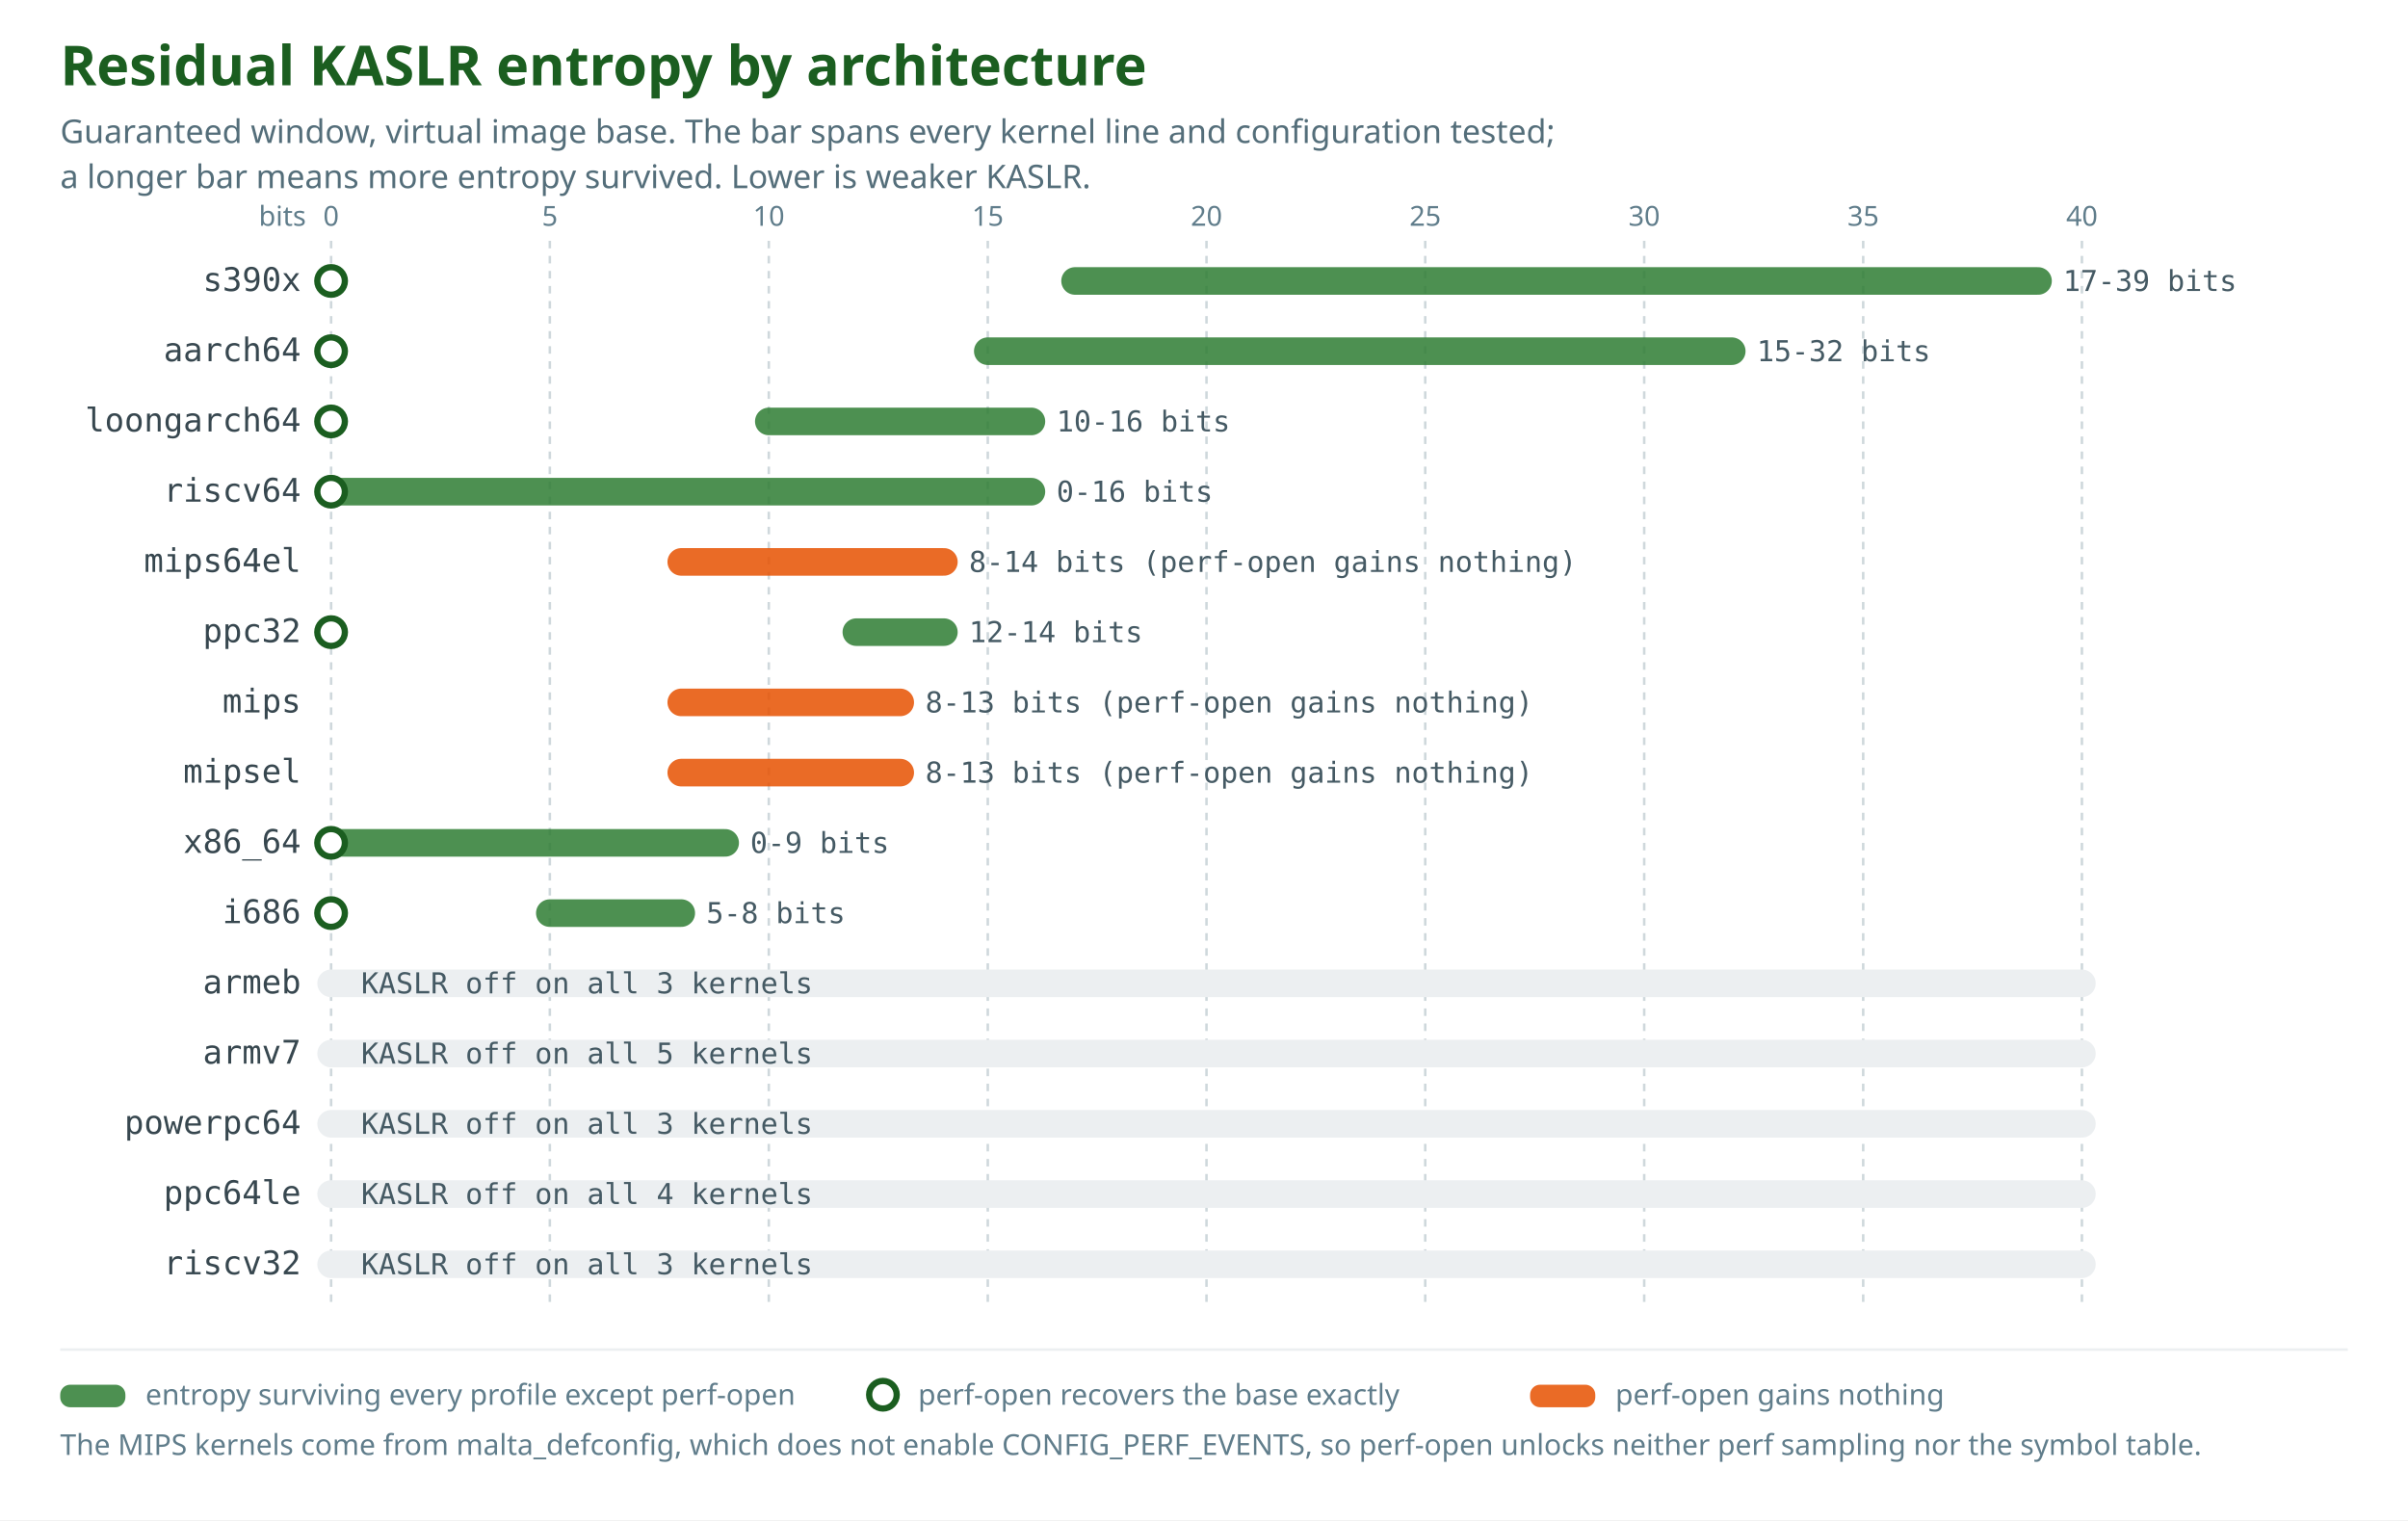
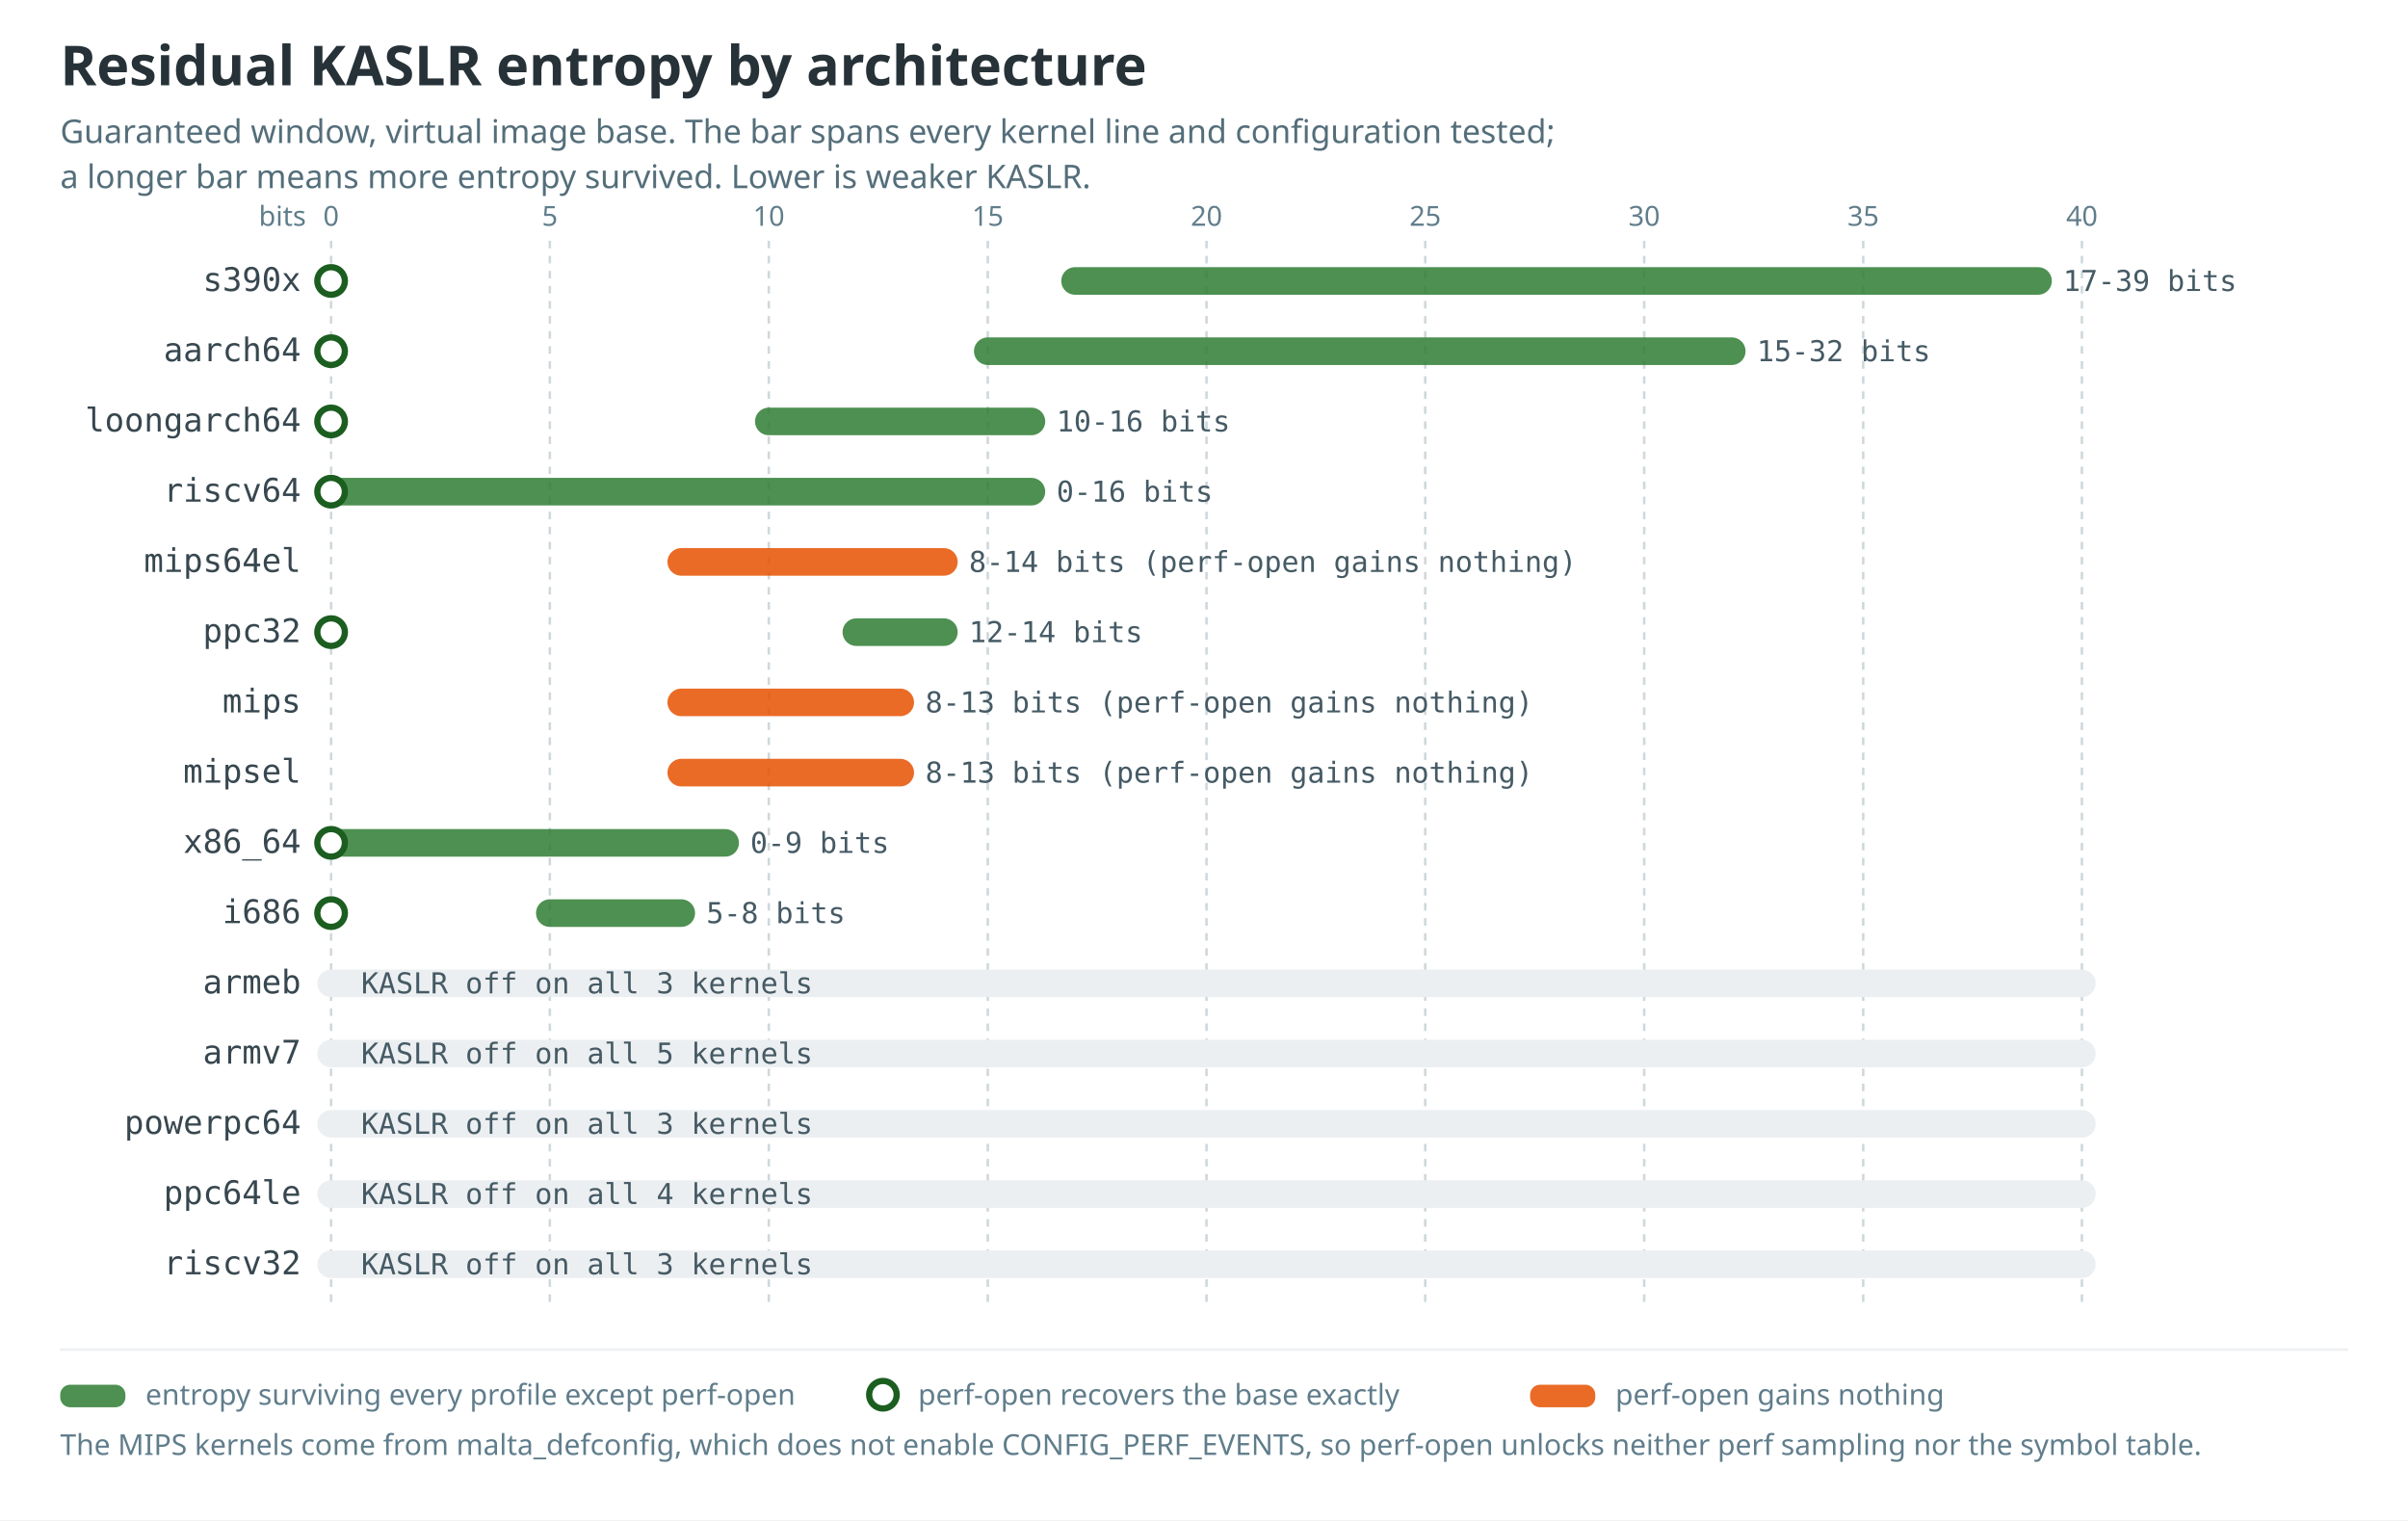
<svg xmlns="http://www.w3.org/2000/svg" width="960" height="606" viewBox="0 0 960 606" font-family="sans-serif">
  <style>
-       .title { font-size: 22px; font-weight: 700; fill: #1b5e20; }
+       .title { font-size: 22px; font-weight: 700; fill: #263238; }
      .sub   { font-size: 13px; fill: #546e7a; }
      .arch  { font-family: monospace; font-size: 13px; fill: #37474f; }
      .val   { font-family: monospace; font-size: 11.5px; fill: #455a64; }
      .note  { font-size: 11.5px; fill: #607d8b; }
      .axis  { font-size: 11px; fill: #607d8b; }
      .guide { stroke: #cfd8dc; stroke-width: 1; stroke-dasharray: 3 3; }
  </style>
  <rect width="960" height="606" fill="#ffffff" />
  <text class="title" x="24" y="34">Residual KASLR entropy by architecture</text>
  <text class="sub" x="24" y="57">Guaranteed window, virtual image base. The bar spans every kernel line and configuration tested;</text>
  <text class="sub" x="24" y="75">a longer bar means more entropy survived. Lower is weaker KASLR.</text>
  <line class="guide" x1="132.0" y1="96" x2="132.0" y2="522" />
  <text class="axis" x="132.0" y="90" text-anchor="middle">0</text>
  <line class="guide" x1="219.2" y1="96" x2="219.2" y2="522" />
  <text class="axis" x="219.2" y="90" text-anchor="middle">5</text>
  <line class="guide" x1="306.5" y1="96" x2="306.5" y2="522" />
  <text class="axis" x="306.5" y="90" text-anchor="middle">10</text>
  <line class="guide" x1="393.8" y1="96" x2="393.8" y2="522" />
  <text class="axis" x="393.8" y="90" text-anchor="middle">15</text>
  <line class="guide" x1="481.0" y1="96" x2="481.0" y2="522" />
  <text class="axis" x="481.0" y="90" text-anchor="middle">20</text>
  <line class="guide" x1="568.2" y1="96" x2="568.2" y2="522" />
  <text class="axis" x="568.2" y="90" text-anchor="middle">25</text>
  <line class="guide" x1="655.5" y1="96" x2="655.5" y2="522" />
  <text class="axis" x="655.5" y="90" text-anchor="middle">30</text>
  <line class="guide" x1="742.8" y1="96" x2="742.8" y2="522" />
  <text class="axis" x="742.8" y="90" text-anchor="middle">35</text>
  <line class="guide" x1="830.0" y1="96" x2="830.0" y2="522" />
  <text class="axis" x="830.0" y="90" text-anchor="middle">40</text>
  <text class="axis" x="122" y="90" text-anchor="end">bits</text>
  <text class="arch" x="120" y="116" text-anchor="end">s390x</text>
  <line x1="428.6" y1="112" x2="812.5" y2="112" stroke="#2e7d32" stroke-width="11" stroke-linecap="round" opacity="0.85" />
  <text class="val" x="822.5" y="116" fill="#455a64">17-39 bits</text>
  <circle cx="132.0" cy="112" r="5.5" fill="#ffffff" stroke="#1b5e20" stroke-width="2.5" />
  <text class="arch" x="120" y="144" text-anchor="end">aarch64</text>
  <line x1="393.8" y1="140" x2="690.4" y2="140" stroke="#2e7d32" stroke-width="11" stroke-linecap="round" opacity="0.85" />
  <text class="val" x="700.4" y="144" fill="#455a64">15-32 bits</text>
  <circle cx="132.0" cy="140" r="5.5" fill="#ffffff" stroke="#1b5e20" stroke-width="2.5" />
  <text class="arch" x="120" y="172" text-anchor="end">loongarch64</text>
  <line x1="306.5" y1="168" x2="411.2" y2="168" stroke="#2e7d32" stroke-width="11" stroke-linecap="round" opacity="0.85" />
  <text class="val" x="421.2" y="172" fill="#455a64">10-16 bits</text>
  <circle cx="132.0" cy="168" r="5.5" fill="#ffffff" stroke="#1b5e20" stroke-width="2.5" />
  <text class="arch" x="120" y="200" text-anchor="end">riscv64</text>
  <line x1="132.0" y1="196" x2="411.2" y2="196" stroke="#2e7d32" stroke-width="11" stroke-linecap="round" opacity="0.85" />
  <text class="val" x="421.2" y="200" fill="#455a64">0-16 bits</text>
  <circle cx="132.0" cy="196" r="5.5" fill="#ffffff" stroke="#1b5e20" stroke-width="2.5" />
  <text class="arch" x="120" y="228" text-anchor="end">mips64el</text>
  <line x1="271.6" y1="224" x2="376.3" y2="224" stroke="#e65100" stroke-width="11" stroke-linecap="round" opacity="0.85" />
  <text class="val" x="386.3" y="228" fill="#e65100">8-14 bits  (perf-open gains nothing)</text>
  <text class="arch" x="120" y="256" text-anchor="end">ppc32</text>
  <line x1="341.4" y1="252" x2="376.3" y2="252" stroke="#2e7d32" stroke-width="11" stroke-linecap="round" opacity="0.85" />
  <text class="val" x="386.3" y="256" fill="#455a64">12-14 bits</text>
  <circle cx="132.0" cy="252" r="5.5" fill="#ffffff" stroke="#1b5e20" stroke-width="2.5" />
  <text class="arch" x="120" y="284" text-anchor="end">mips</text>
  <line x1="271.6" y1="280" x2="358.9" y2="280" stroke="#e65100" stroke-width="11" stroke-linecap="round" opacity="0.85" />
  <text class="val" x="368.9" y="284" fill="#e65100">8-13 bits  (perf-open gains nothing)</text>
  <text class="arch" x="120" y="312" text-anchor="end">mipsel</text>
  <line x1="271.6" y1="308" x2="358.9" y2="308" stroke="#e65100" stroke-width="11" stroke-linecap="round" opacity="0.85" />
  <text class="val" x="368.9" y="312" fill="#e65100">8-13 bits  (perf-open gains nothing)</text>
  <text class="arch" x="120" y="340" text-anchor="end">x86_64</text>
  <line x1="132.0" y1="336" x2="289.1" y2="336" stroke="#2e7d32" stroke-width="11" stroke-linecap="round" opacity="0.85" />
  <text class="val" x="299.1" y="340" fill="#455a64">0-9 bits</text>
  <circle cx="132.0" cy="336" r="5.5" fill="#ffffff" stroke="#1b5e20" stroke-width="2.5" />
  <text class="arch" x="120" y="368" text-anchor="end">i686</text>
  <line x1="219.2" y1="364" x2="271.6" y2="364" stroke="#2e7d32" stroke-width="11" stroke-linecap="round" opacity="0.85" />
  <text class="val" x="281.6" y="368" fill="#455a64">5-8 bits</text>
  <circle cx="132.0" cy="364" r="5.5" fill="#ffffff" stroke="#1b5e20" stroke-width="2.5" />
  <text class="arch" x="120" y="396" text-anchor="end">armeb</text>
  <line x1="132.0" y1="392" x2="830.0" y2="392" stroke="#eceff1" stroke-width="11" stroke-linecap="round" />
  <text class="val" x="144.0" y="396" fill="#90a4ae">KASLR off on all 3 kernels</text>
  <text class="arch" x="120" y="424" text-anchor="end">armv7</text>
  <line x1="132.0" y1="420" x2="830.0" y2="420" stroke="#eceff1" stroke-width="11" stroke-linecap="round" />
  <text class="val" x="144.0" y="424" fill="#90a4ae">KASLR off on all 5 kernels</text>
  <text class="arch" x="120" y="452" text-anchor="end">powerpc64</text>
  <line x1="132.0" y1="448" x2="830.0" y2="448" stroke="#eceff1" stroke-width="11" stroke-linecap="round" />
  <text class="val" x="144.0" y="452" fill="#90a4ae">KASLR off on all 3 kernels</text>
  <text class="arch" x="120" y="480" text-anchor="end">ppc64le</text>
  <line x1="132.0" y1="476" x2="830.0" y2="476" stroke="#eceff1" stroke-width="11" stroke-linecap="round" />
  <text class="val" x="144.0" y="480" fill="#90a4ae">KASLR off on all 4 kernels</text>
  <text class="arch" x="120" y="508" text-anchor="end">riscv32</text>
  <line x1="132.0" y1="504" x2="830.0" y2="504" stroke="#eceff1" stroke-width="11" stroke-linecap="round" />
  <text class="val" x="144.0" y="508" fill="#90a4ae">KASLR off on all 3 kernels</text>
  <line x1="24" y1="538" x2="936" y2="538" stroke="#eceff1" stroke-width="1" />
  <rect x="24" y="552" width="26" height="9" rx="4" fill="#2e7d32" opacity="0.85" />
  <text class="note" x="58" y="560">entropy surviving every profile except perf-open</text>
  <circle cx="352" cy="556" r="5.5" fill="#ffffff" stroke="#1b5e20" stroke-width="2.5" />
  <text class="note" x="366" y="560">perf-open recovers the base exactly</text>
  <rect x="610" y="552" width="26" height="9" rx="4" fill="#e65100" opacity="0.85" />
  <text class="note" x="644" y="560">perf-open gains nothing</text>
  <text class="note" x="24" y="580">The MIPS kernels come from malta_defconfig, which does not enable CONFIG_PERF_EVENTS, so perf-open unlocks neither perf sampling nor the symbol table.</text>
</svg>
